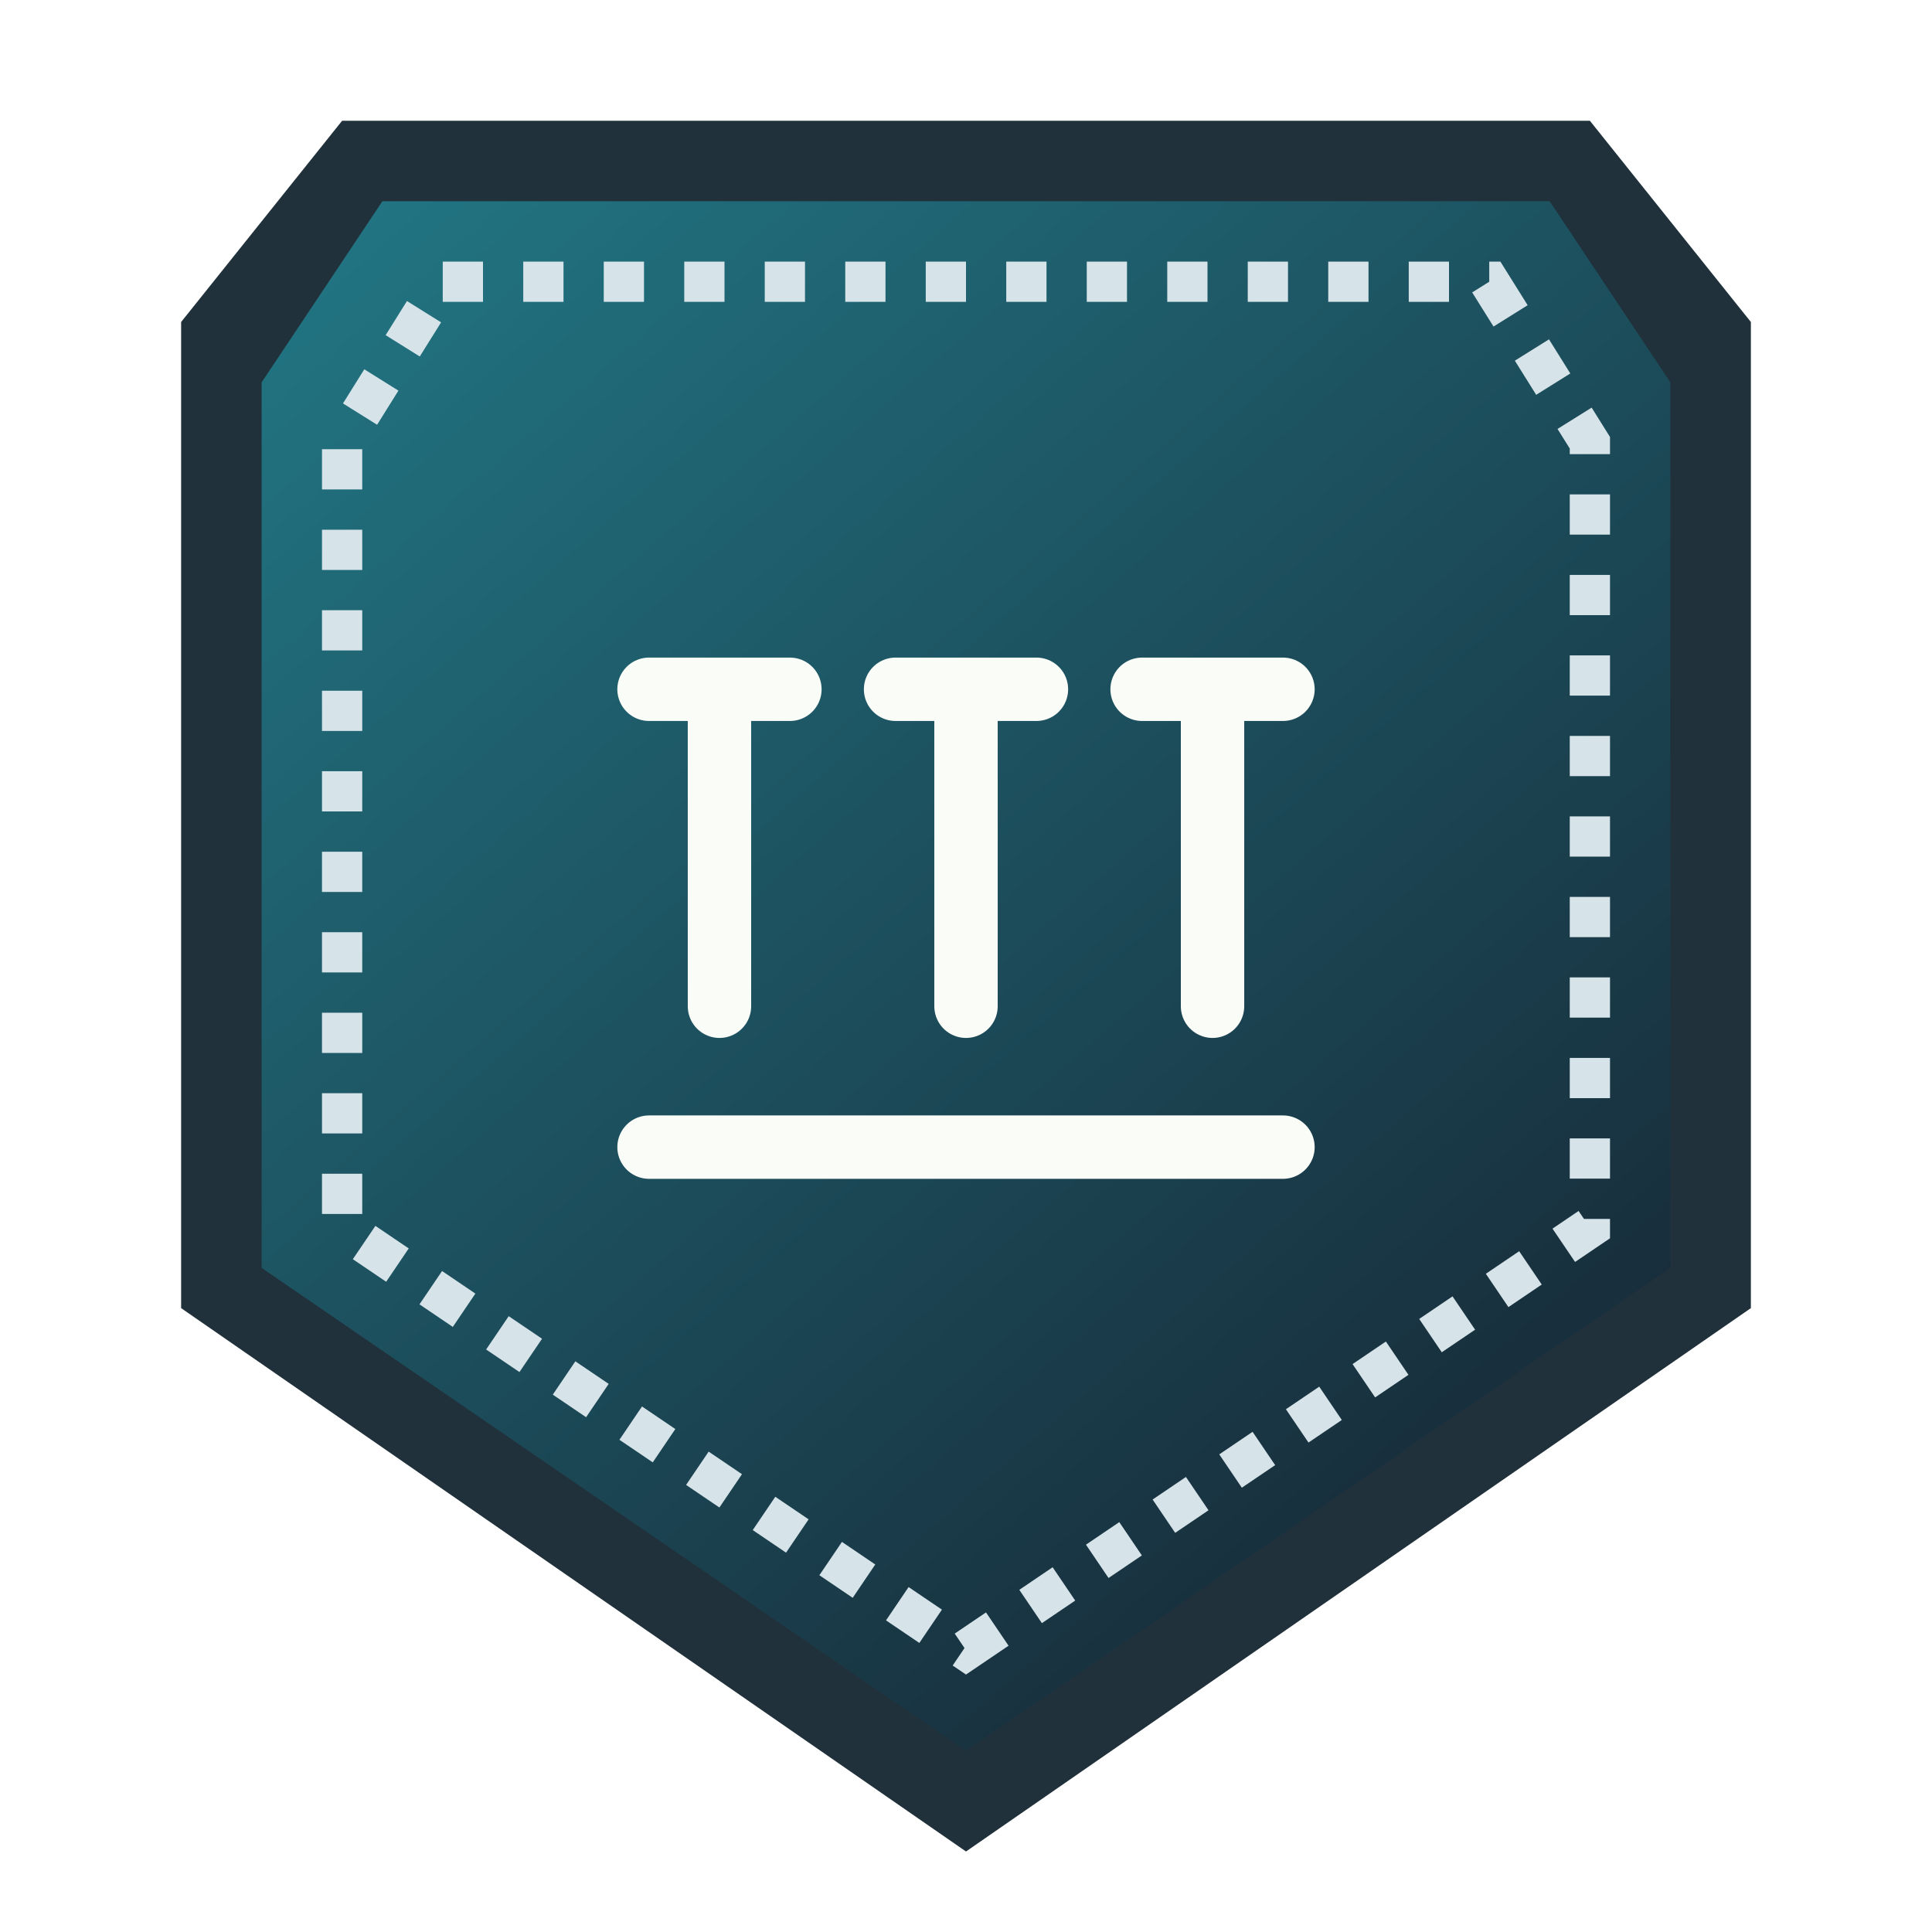
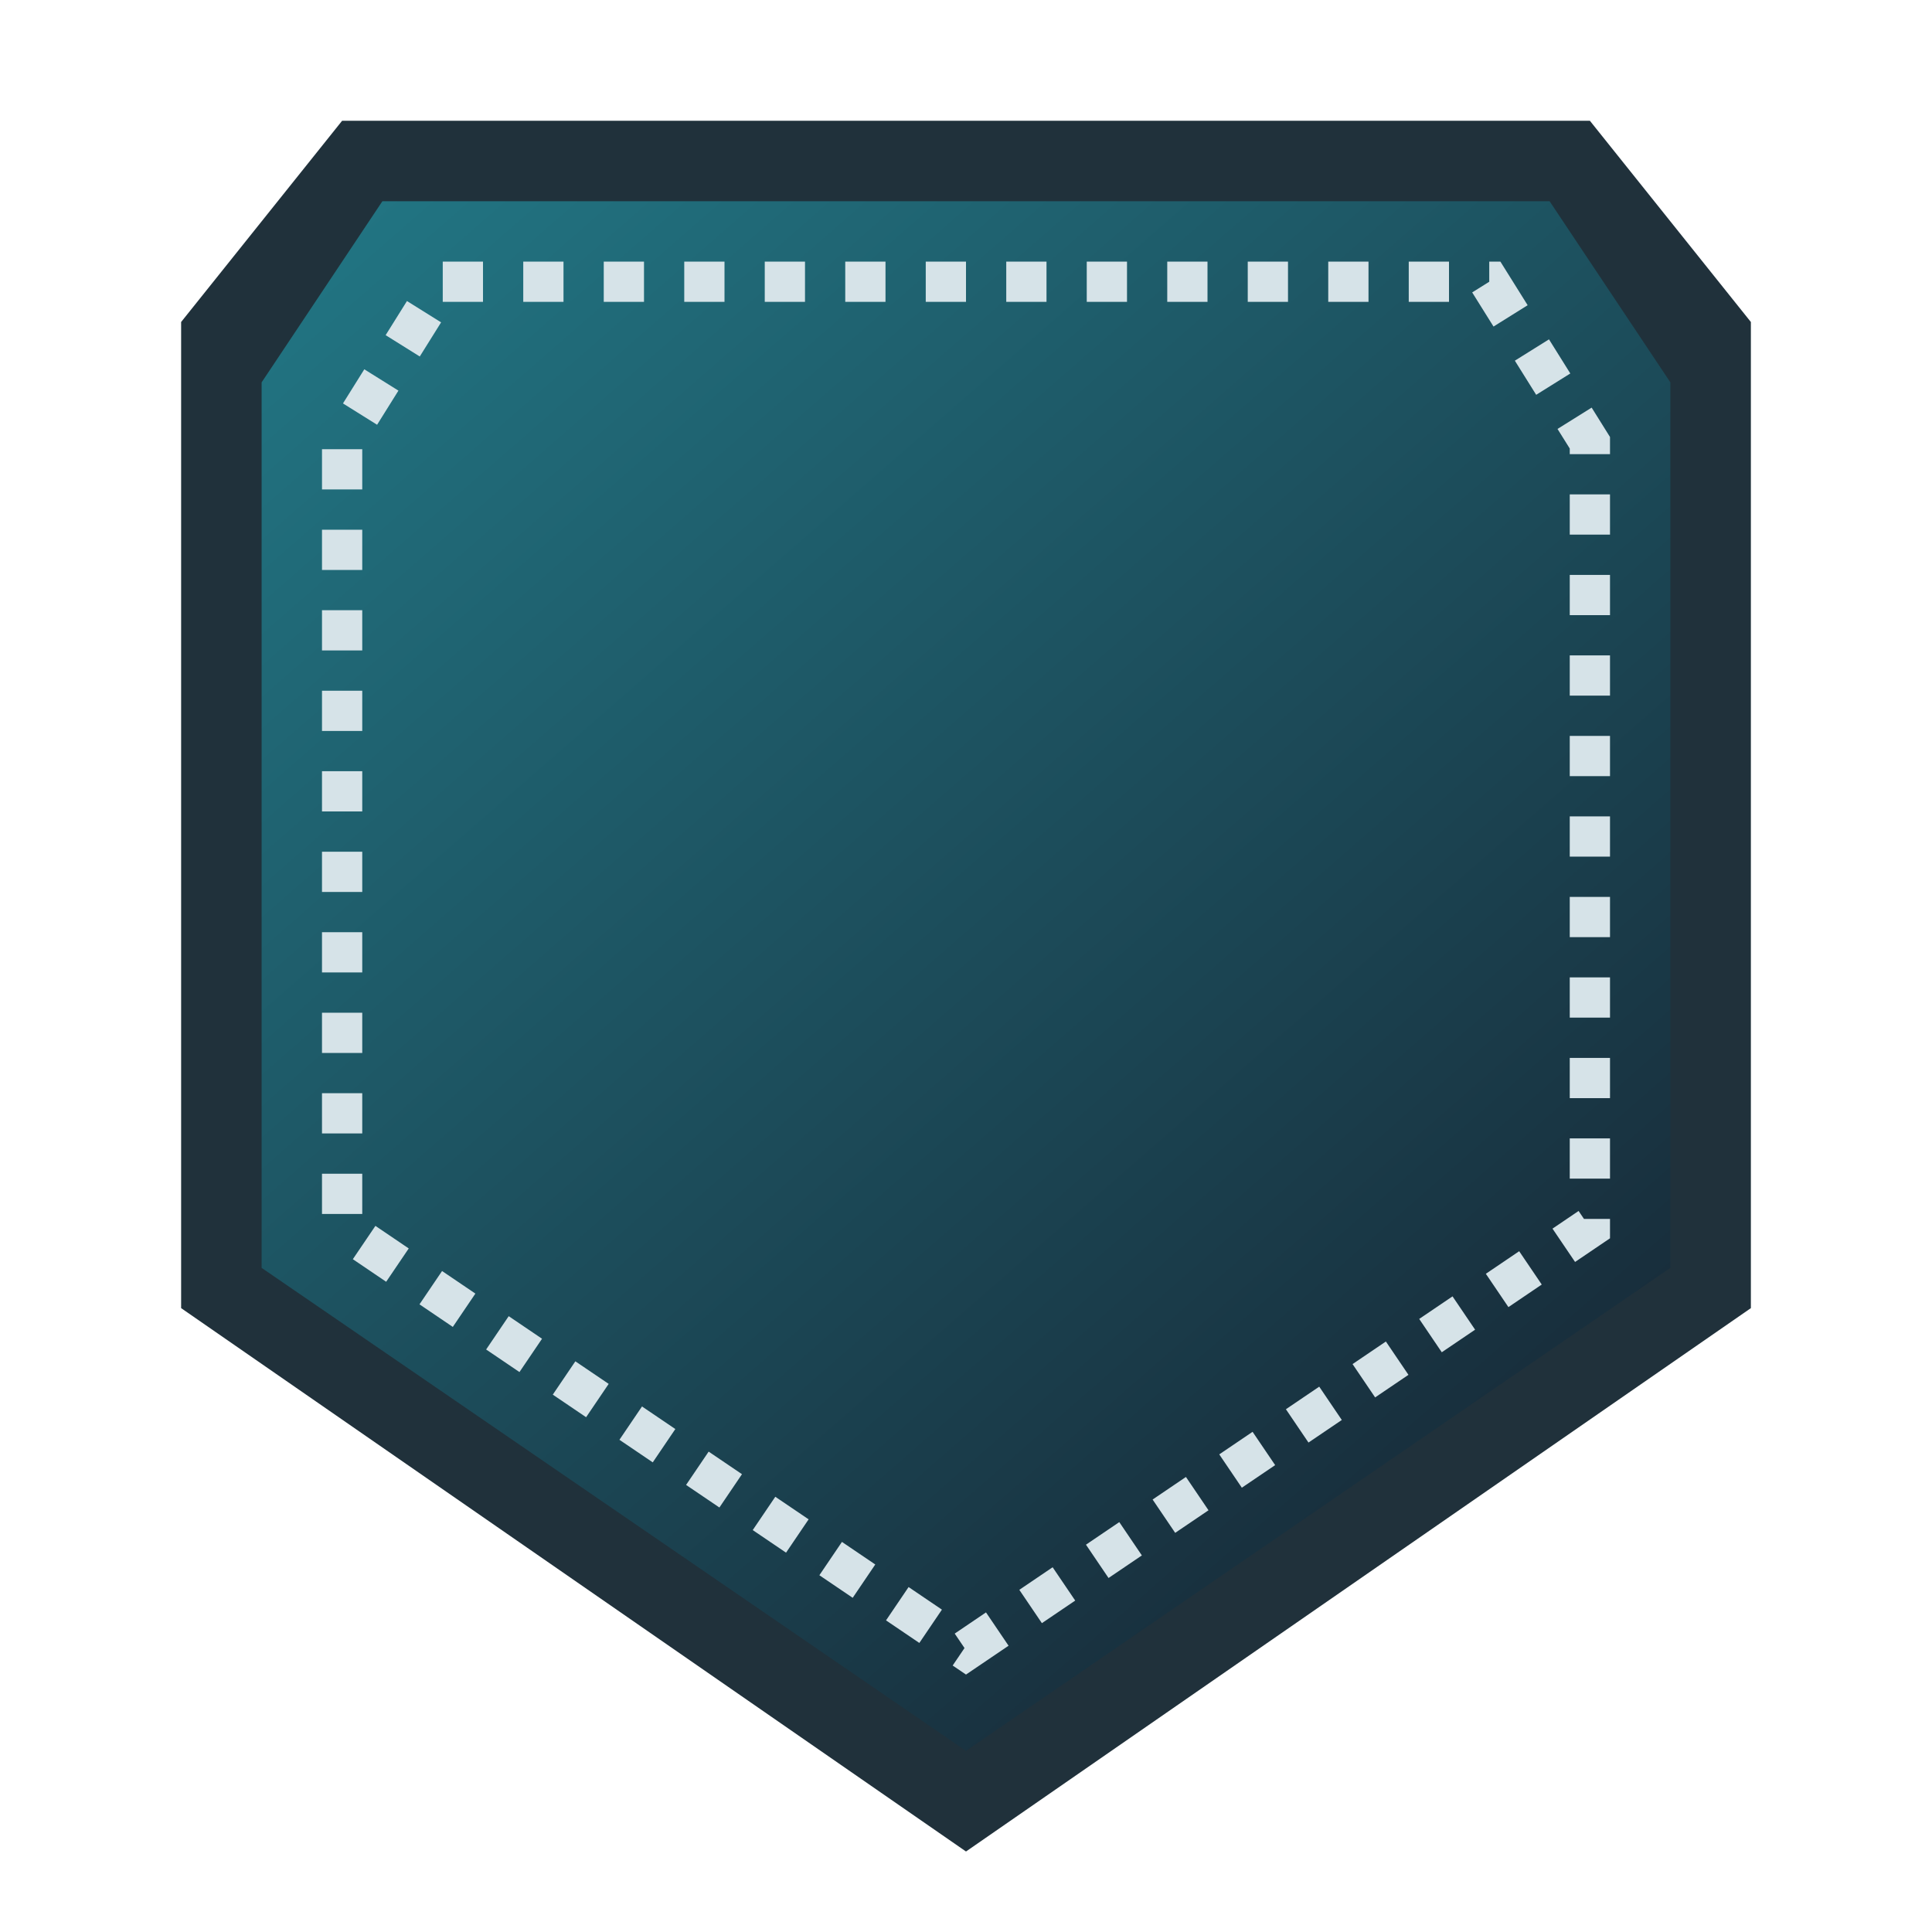
<svg xmlns="http://www.w3.org/2000/svg" viewBox="0 0 96 96">
  <defs>
    <linearGradient id="cloth" x2=".8" y2="1">
      <stop stop-color="#227785" />
      <stop offset="1" stop-color="#172735" />
    </linearGradient>
  </defs>
  <path d="M17 6h62l8 10v49L48 92 9 65V16Z" fill="#20313b" />
  <path d="M19 10h58l6 9v44L48 87 13 63V19Z" fill="url(#cloth)" />
  <path d="M22 14h52l5 8v39L48 82 17 61V22Z" fill="none" stroke="#d6e3e8" stroke-width="2" stroke-dasharray="2 2" />
-   <g transform="translate(27 22) scale(1.75)" fill="none" stroke="#f9fcf7" stroke-width="1.8" stroke-linecap="round" stroke-linejoin="round">
-     <path d="M3 20h18M5 16V7m7 9V7m7 9V7M3 7h4m3 0h4m3 0h4" />
-   </g>
</svg>
